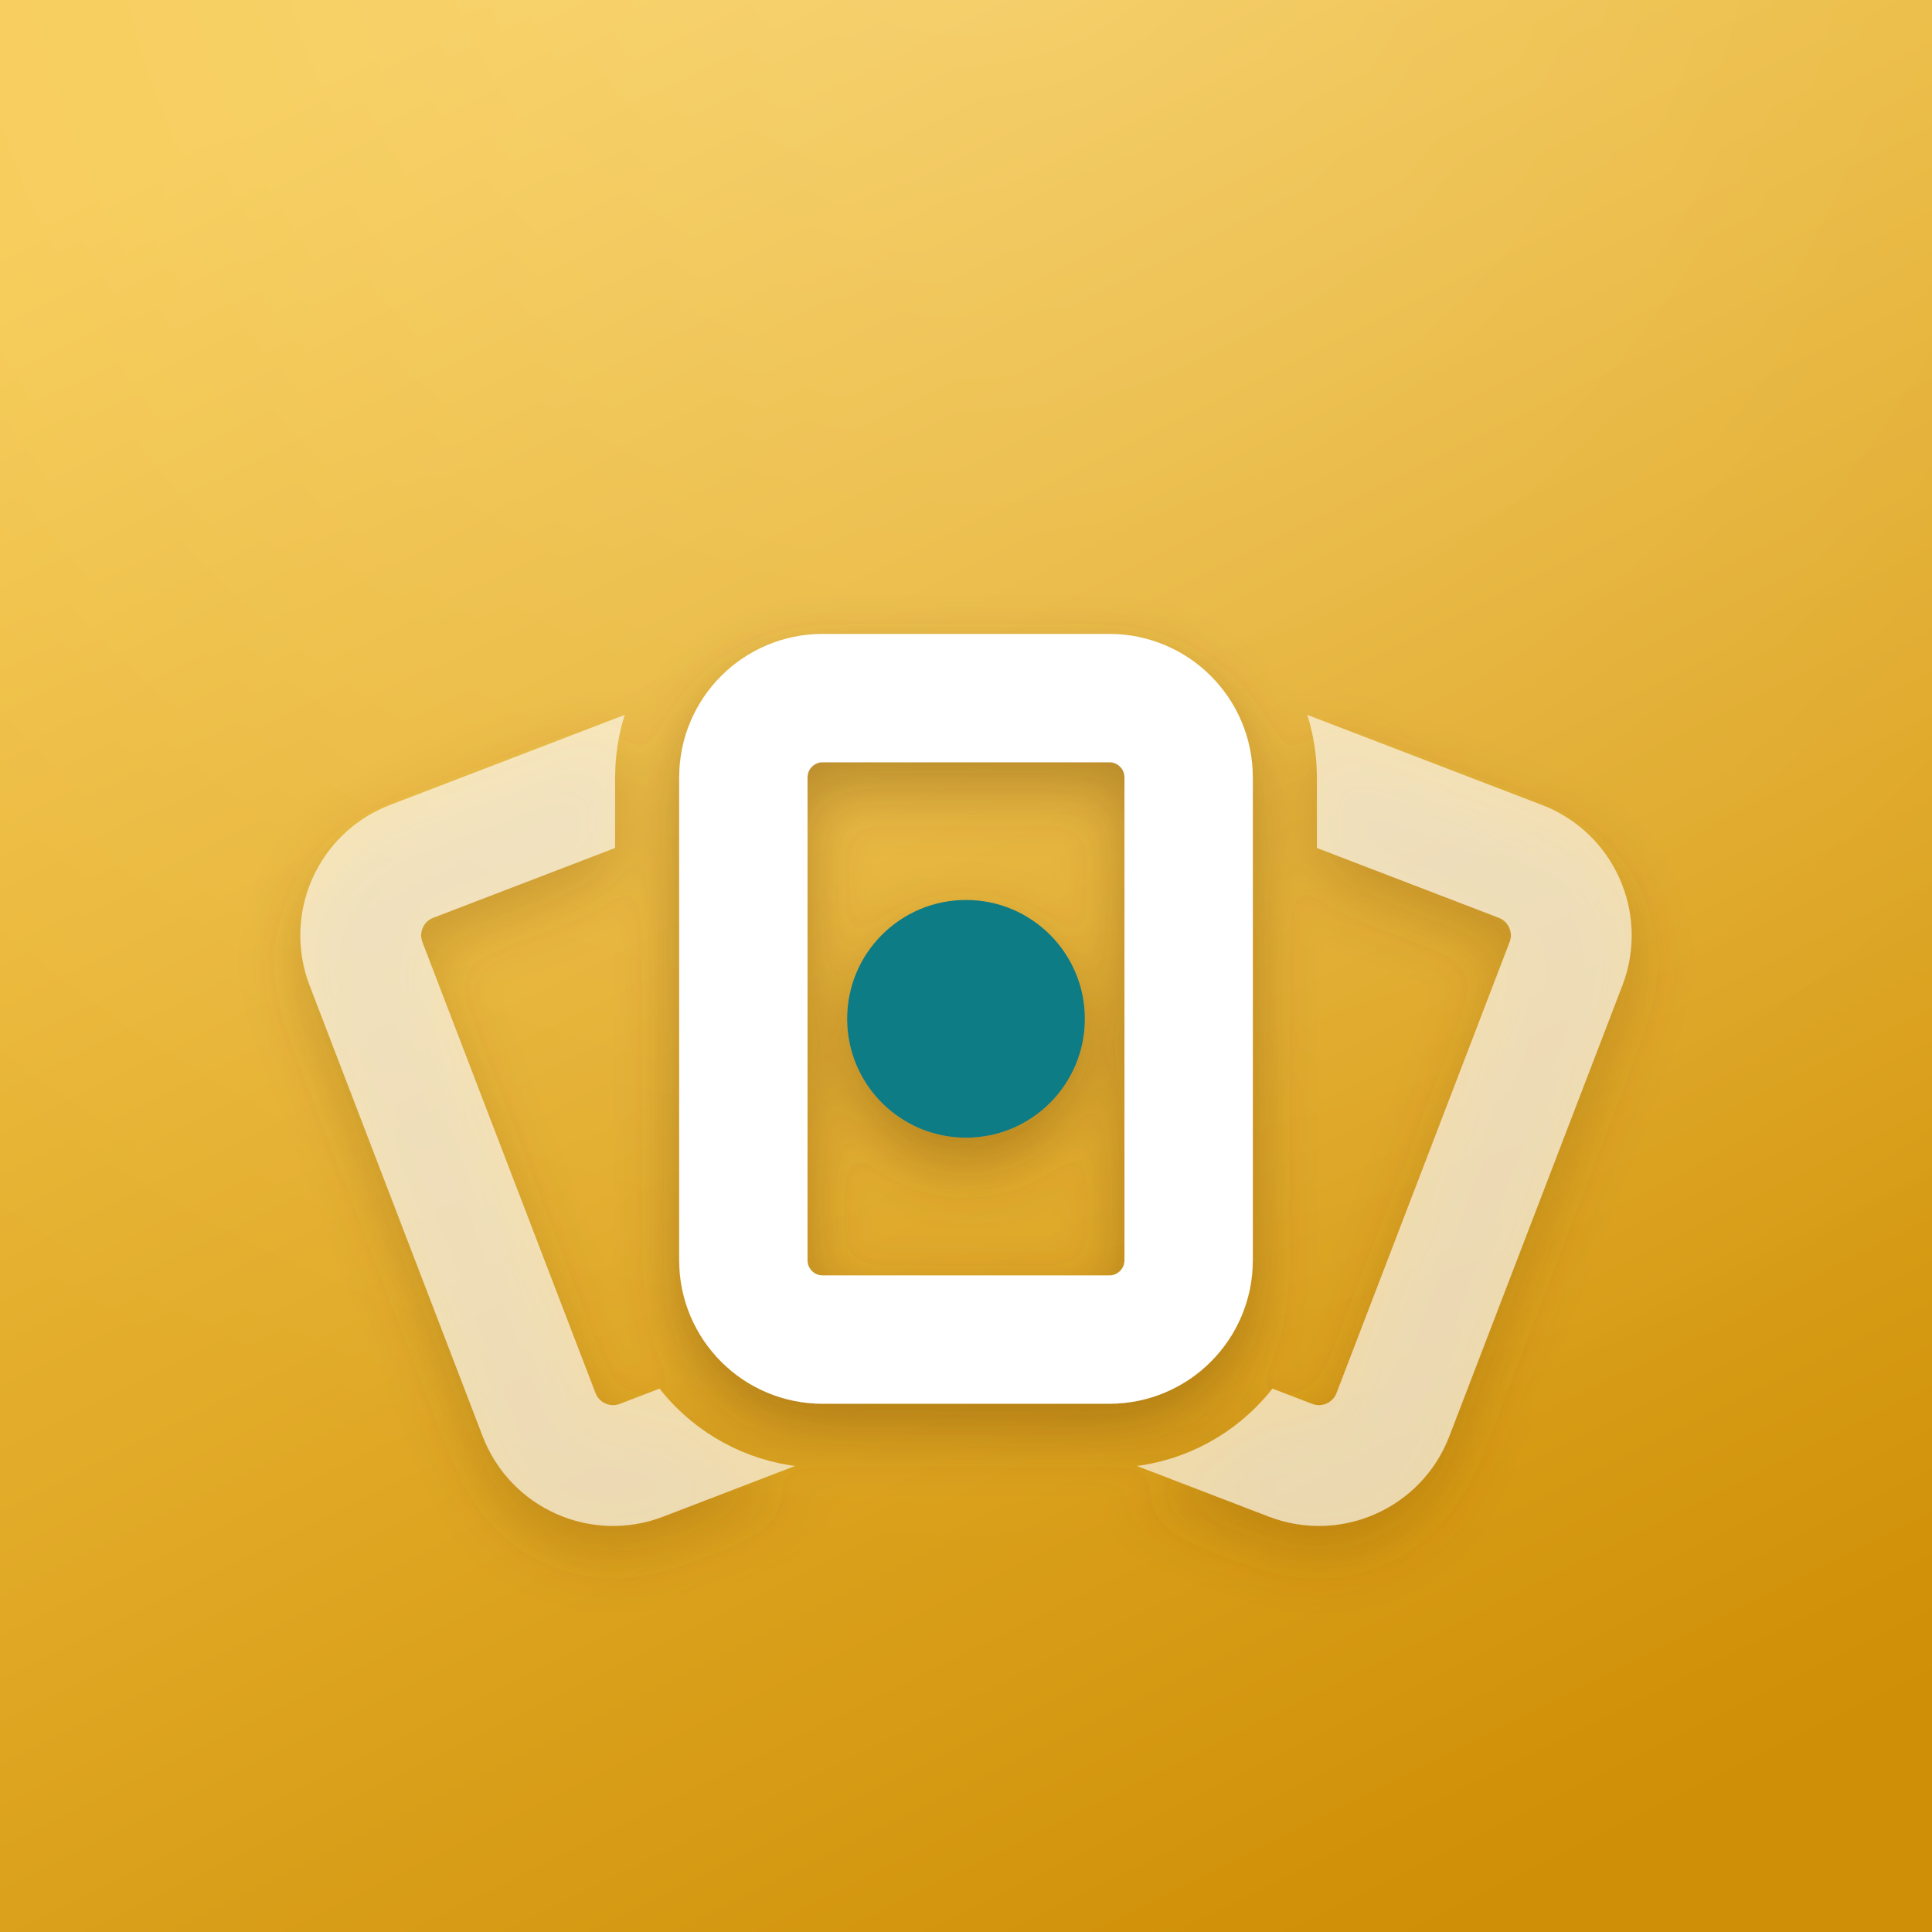
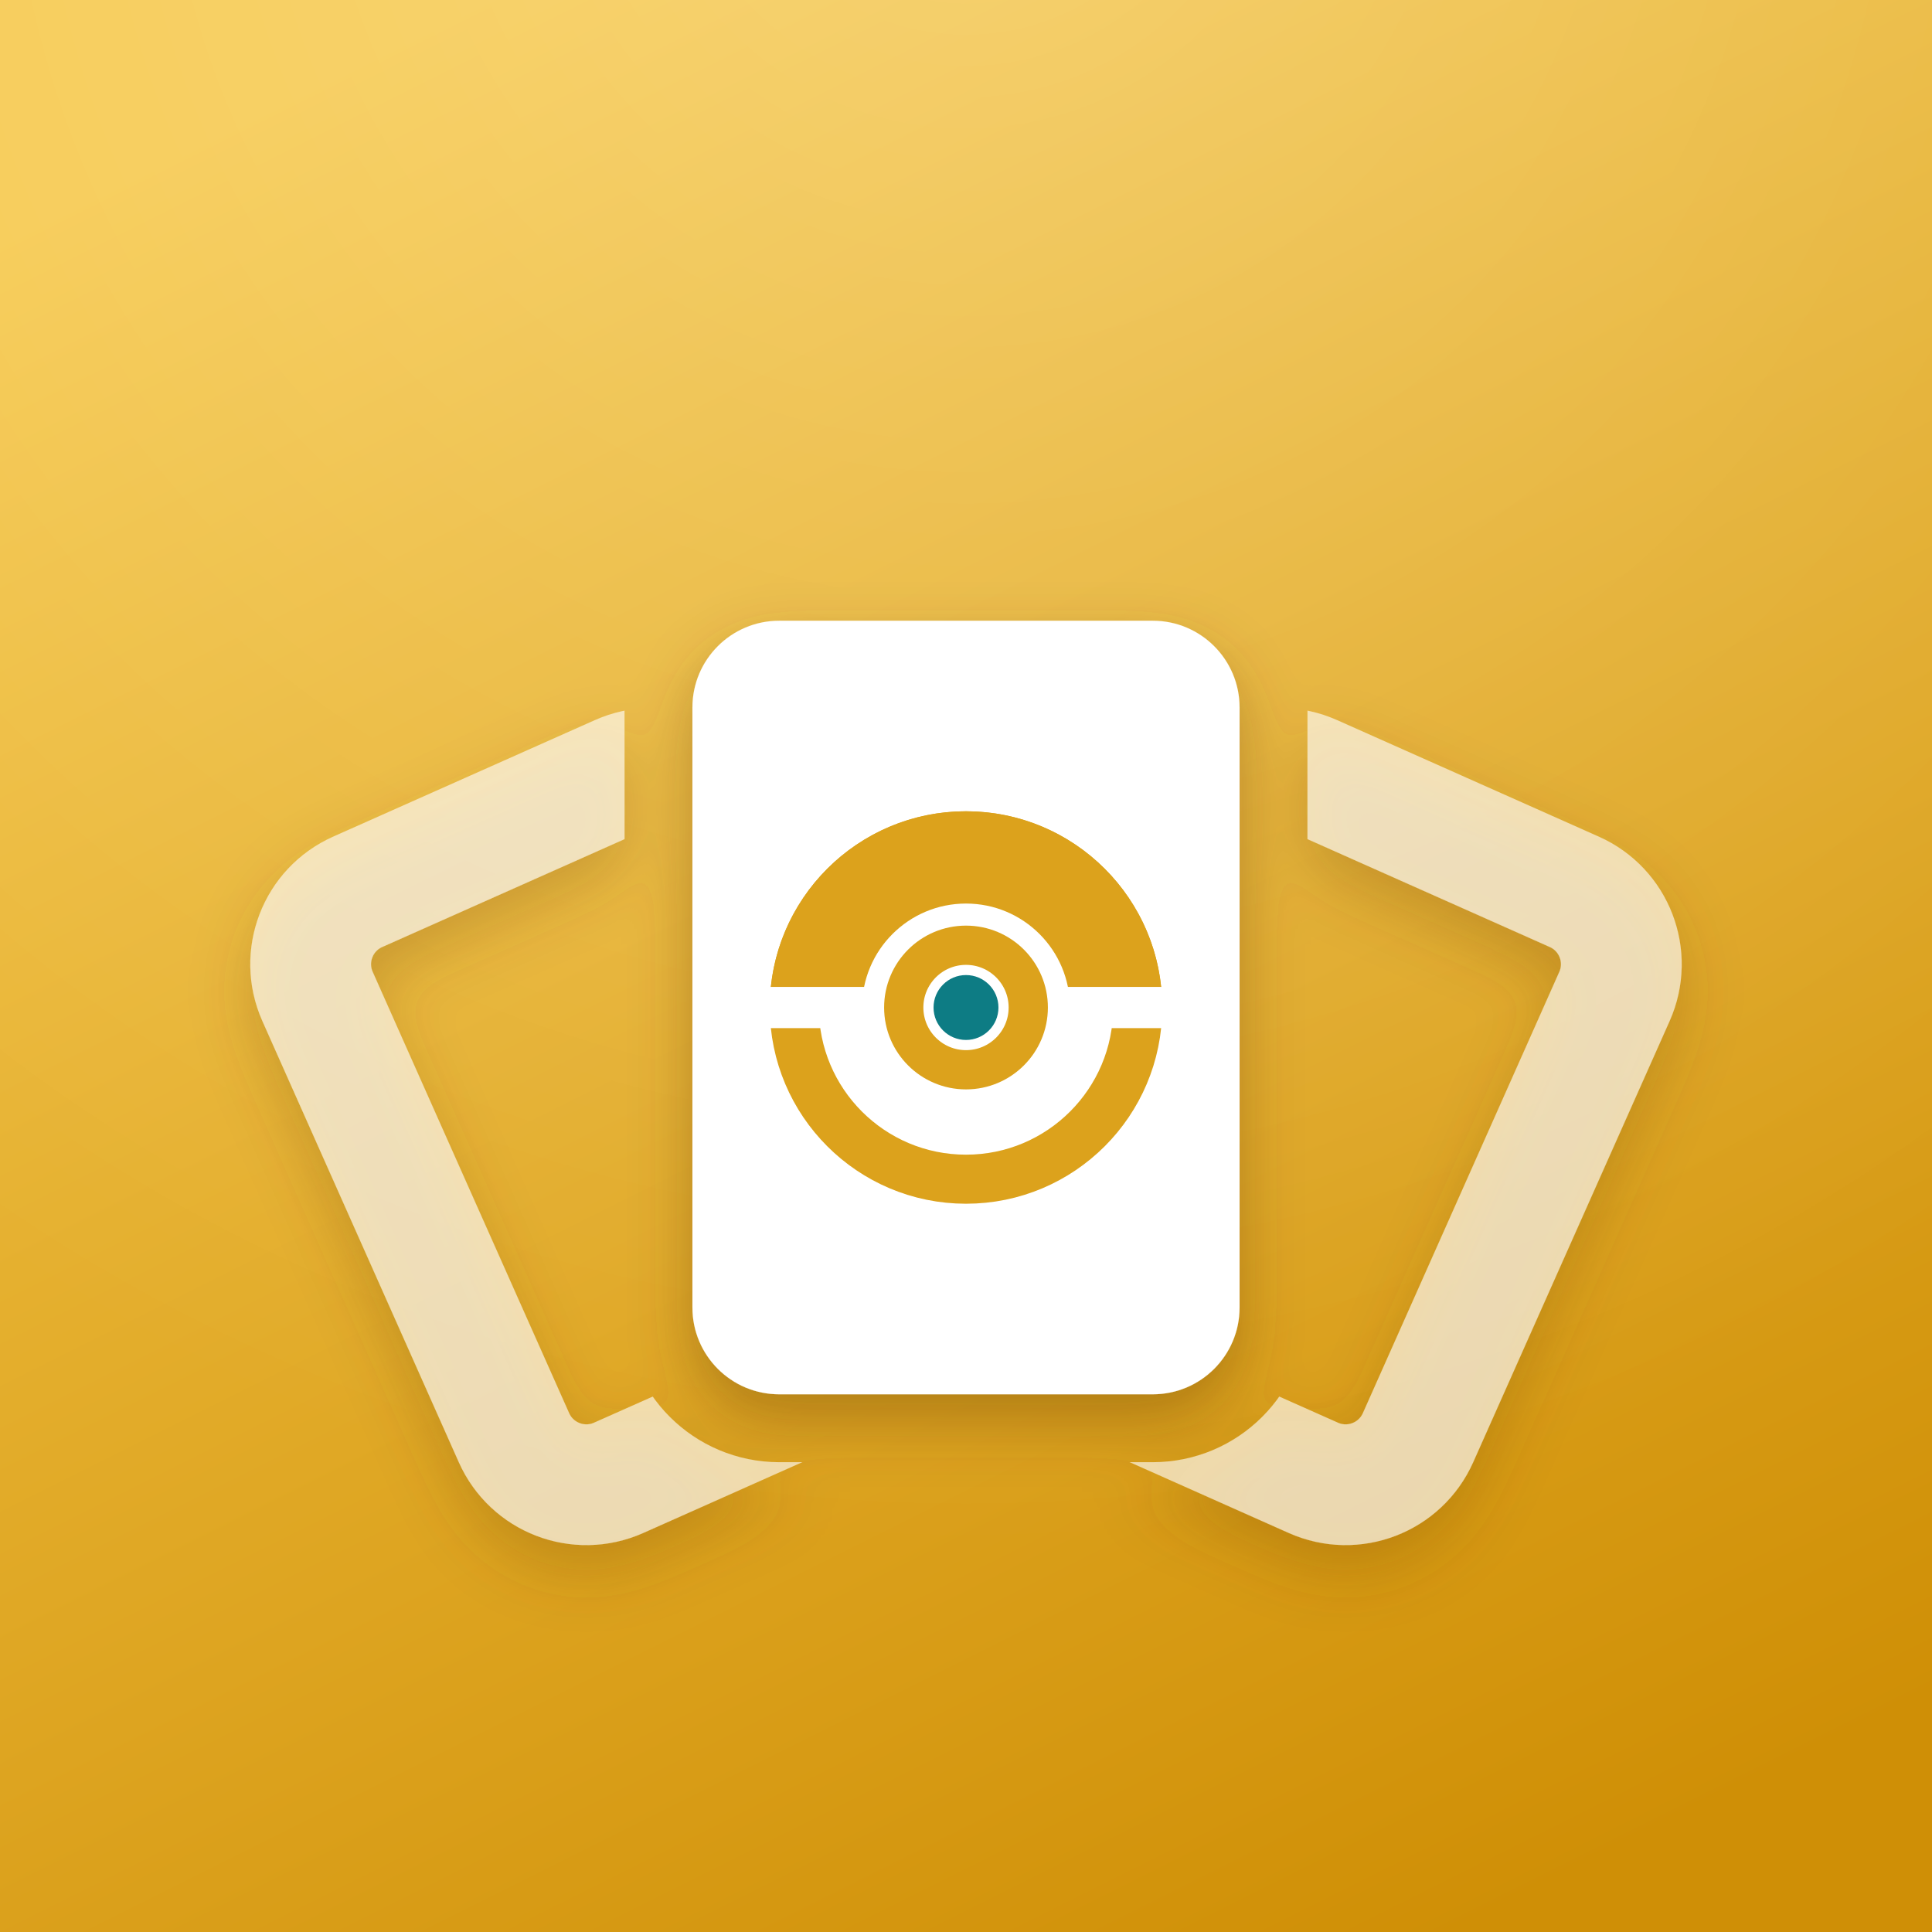
<svg xmlns="http://www.w3.org/2000/svg" width="1024" height="1024" viewBox="0 0 1024 1024">
  <defs>
    <linearGradient id="gAtcgsl" x1="0.25" y1="0" x2="0.75" y2="1">
      <stop offset="0" stop-color="#f6c94e" />
      <stop offset="1" stop-color="#cf8f06" />
    </linearGradient>
    <linearGradient id="wAtcgsl" gradientUnits="userSpaceOnUse" x1="0" y1="230" x2="0" y2="800">
      <stop offset="0" stop-color="#ffffff" />
      <stop offset="1" stop-color="#eef0f6" />
    </linearGradient>
    <radialGradient id="sAtcgsl" cx="0.5" cy="-0.1" r="0.9">
      <stop offset="0" stop-color="#fff" stop-opacity="0.22" />
      <stop offset="1" stop-color="#fff" stop-opacity="0" />
    </radialGradient>
    <filter id="dAtcgsl" x="-20%" y="-20%" width="140%" height="140%">
      <feGaussianBlur in="SourceAlpha" stdDeviation="16" result="b" />
      <feOffset in="b" dy="14" result="o" />
      <feFlood flood-color="#6b4300" flood-opacity="0.38" result="c" />
      <feComposite in="c" in2="o" operator="in" result="s" />
      <feMerge>
        <feMergeNode in="s" />
        <feMergeNode in="SourceGraphic" />
      </feMerge>
    </filter>
  </defs>
  <g>
    <rect width="1024" height="1024" fill="url(#gAtcgsl)" />
    <rect width="1024" height="1024" fill="url(#sAtcgsl)" />
    <g filter="url(#dAtcgsl)">
      <g transform="translate(512 512) scale(1) translate(-512 -512)">
        <mask id="tcAtcgsl" maskUnits="userSpaceOnUse" x="0" y="0" width="1024" height="1024">
          <rect width="1024" height="1024" fill="#fff" />
-           <g transform="translate(512 540)">
-             <rect x="-118" y="-170" width="236" height="340" rx="42" fill="#000" stroke="#000" stroke-width="136" />
+           <g transform="translate(512 534)">
+             <rect x="-145" y="-205" width="290" height="410" rx="46" fill="#000" stroke="#000" stroke-width="72" />
          </g>
        </mask>
        <g mask="url(#tcAtcgsl)">
-           <g transform="translate(512 1010) rotate(-21) translate(0 -452)">
+           <g transform="translate(512 1010) rotate(-24) translate(0 -452)">
            <rect x="-118" y="-170" width="236" height="340" rx="42" fill="none" stroke="url(#wAtcgsl)" stroke-width="64" opacity="0.62" />
          </g>
-           <g transform="translate(512 1010) rotate(21) translate(0 -452)">
+           <g transform="translate(512 1010) rotate(24) translate(0 -452)">
            <rect x="-118" y="-170" width="236" height="340" rx="42" fill="none" stroke="url(#wAtcgsl)" stroke-width="64" opacity="0.62" />
          </g>
        </g>
-         <g transform="translate(512 540)">
-           <rect x="-118" y="-170" width="236" height="340" rx="42" fill="none" stroke="url(#wAtcgsl)" stroke-width="68" />
-           <circle cx="0" cy="0" r="63" fill="#0c7b84" />
+         <g transform="translate(512 534)">
+           <rect x="-145" y="-205" width="290" height="410" rx="46" fill="url(#wAtcgsl)" />
+           <mask id="tbAtcgsl" maskUnits="userSpaceOnUse" x="-150" y="-150" width="300" height="300">
+             <rect x="-150" y="-150" width="300" height="300" fill="#fff" />
+             <circle r="55.1" fill="#000" />
+             <rect x="-150" y="-10.92" width="300" height="21.84" fill="#000" />
+           </mask>
+           <g mask="url(#tbAtcgsl)">
+             <path d="M-104 0 A104 104 0 0 1 104 0 Z" fill="#dca21a" />
+             <circle r="91" fill="none" stroke="#dca21a" stroke-width="26" />
+           </g>
+           <circle r="33" fill="none" stroke="#dca21a" stroke-width="20.8" />
+           <circle cx="0" cy="0" r="17.2" fill="#0c7b84" />
        </g>
      </g>
    </g>
  </g>
</svg>
